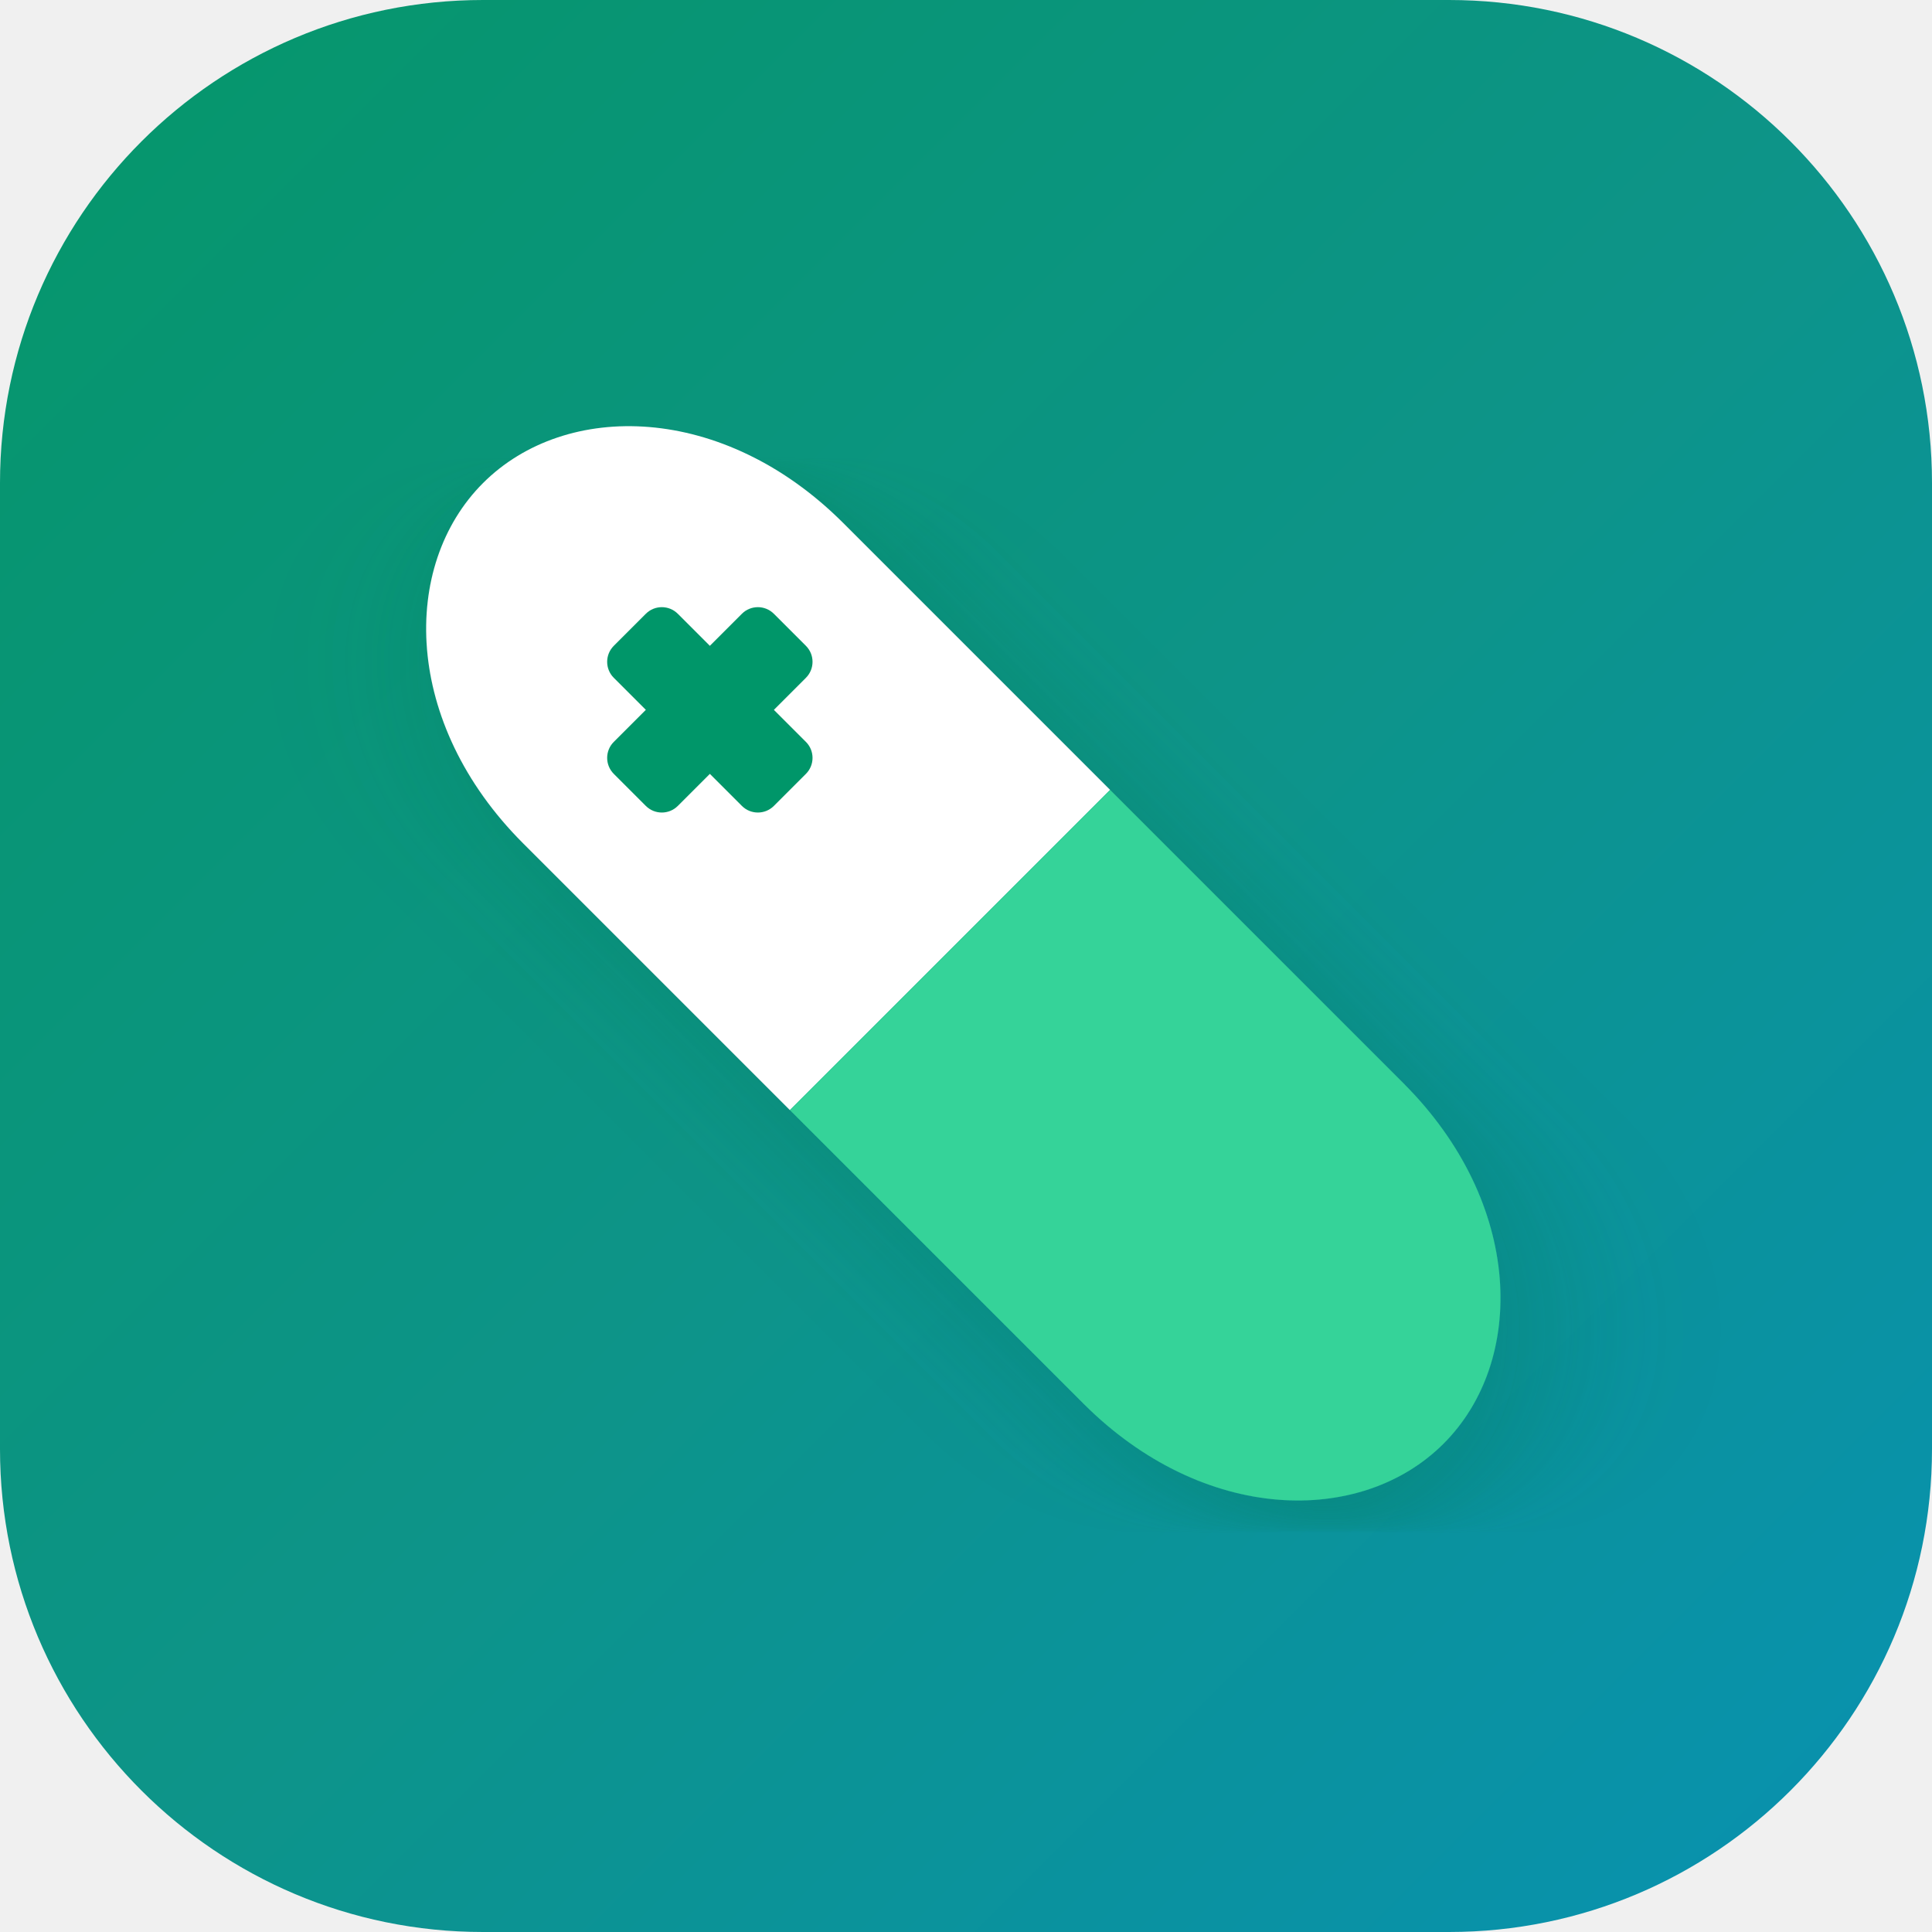
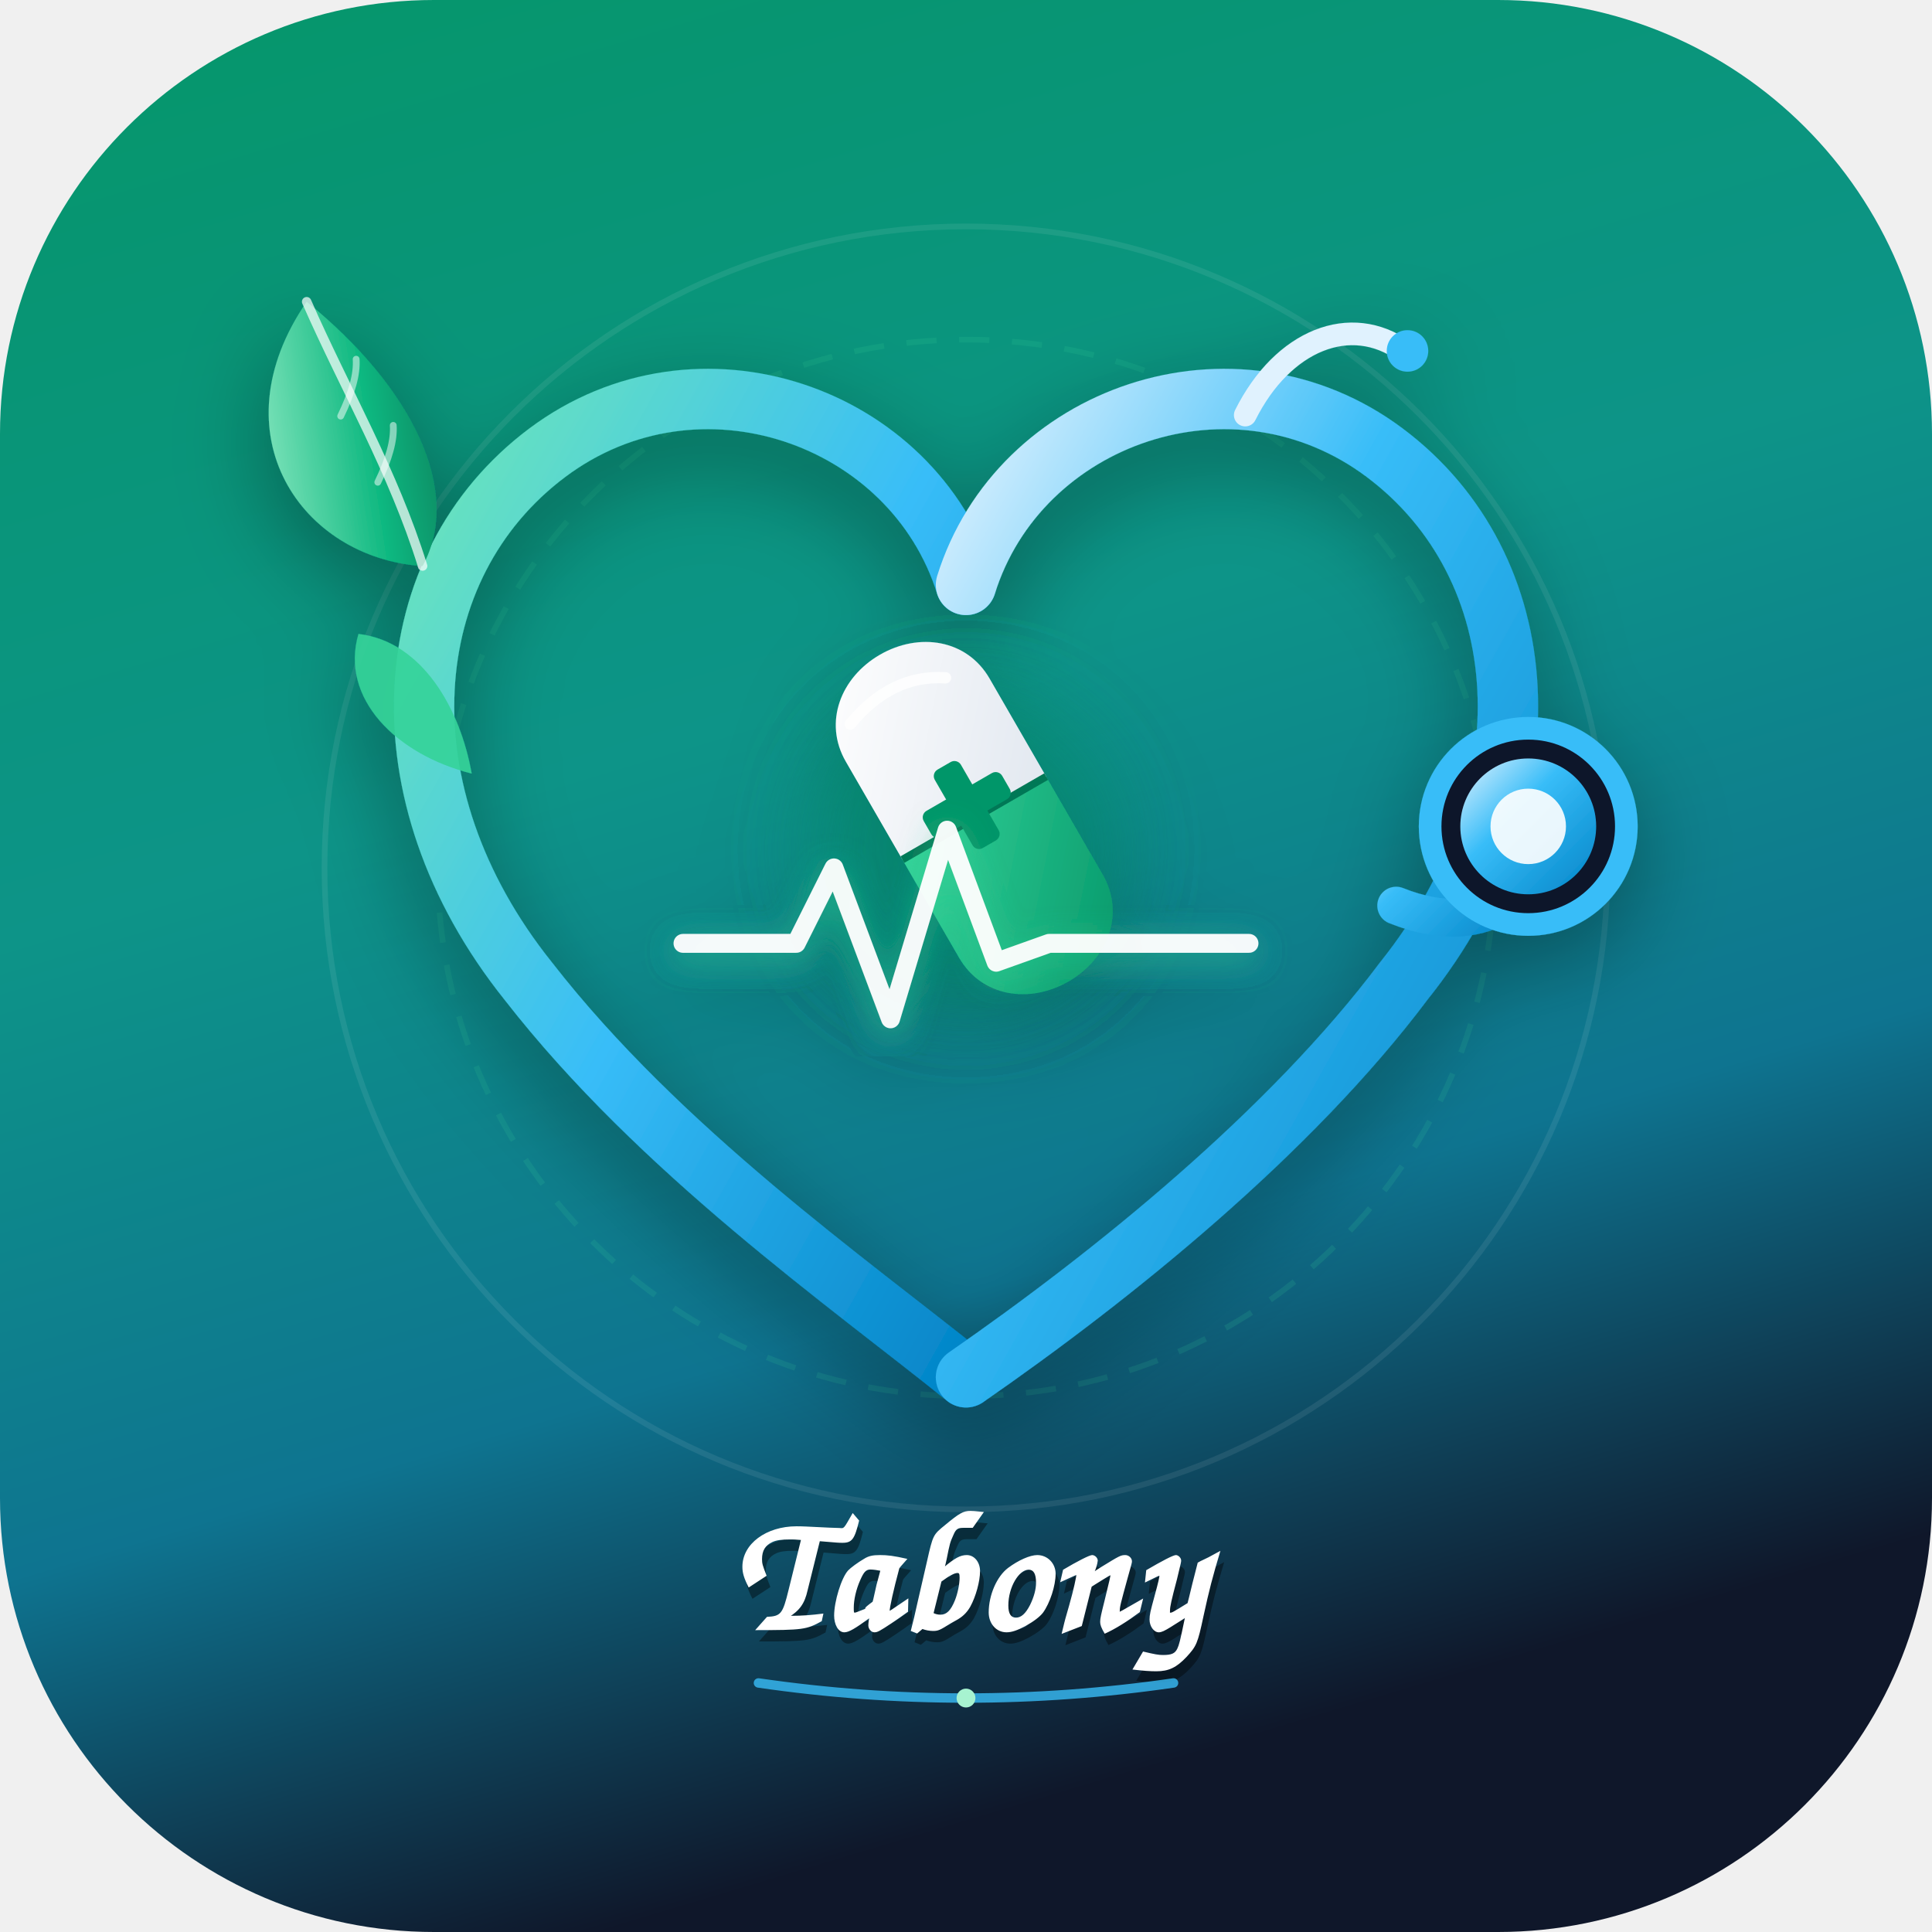
<svg xmlns="http://www.w3.org/2000/svg" viewBox="0 0 512 512" width="100%" height="100%">
  <defs>
-     <linearGradient id="bgGrad" x1="0%" y1="0%" x2="100%" y2="100%">
+     <linearGradient id="bgGrad" x1="0%" y1="0%" x2="30%" y2="100%">
      <stop offset="0%" stop-color="#059669" />
-       <stop offset="50%" stop-color="#0d9488" />
-       <stop offset="100%" stop-color="#0891b2" />
+       <stop offset="45%" stop-color="#0d9488" />
+       <stop offset="75%" stop-color="#0e7490" />
+       <stop offset="100%" stop-color="#0f172a" />
    </linearGradient>
-     <filter id="shadow" x="-10%" y="-10%" width="120%" height="120%">
-       <feDropShadow dx="0" dy="12" stdDeviation="16" flood-color="#047857" flood-opacity="0.35" />
+     <linearGradient id="heartGrad" x1="0%" y1="0%" x2="100%" y2="100%">
+       <stop offset="0%" stop-color="#6ee7b7" />
+       <stop offset="50%" stop-color="#38bdf8" />
+       <stop offset="100%" stop-color="#0284c7" />
+     </linearGradient>
+     <linearGradient id="leafGrad" x1="0%" y1="0%" x2="100%" y2="100%">
+       <stop offset="0%" stop-color="#a7f3d0" />
+       <stop offset="60%" stop-color="#10b981" />
+       <stop offset="100%" stop-color="#047857" />
+     </linearGradient>
+     <linearGradient id="stethoGrad" x1="0%" y1="0%" x2="100%" y2="100%">
+       <stop offset="0%" stop-color="#e0f2fe" />
+       <stop offset="40%" stop-color="#38bdf8" />
+       <stop offset="100%" stop-color="#0284c7" />
+     </linearGradient>
+     <linearGradient id="capsuleGradTop" x1="0%" y1="0%" x2="100%" y2="100%">
+       <stop offset="0%" stop-color="#ffffff" />
+       <stop offset="100%" stop-color="#e2e8f0" />
+     </linearGradient>
+     <linearGradient id="capsuleGradBottom" x1="0%" y1="0%" x2="100%" y2="100%">
+       <stop offset="0%" stop-color="#34d399" />
+       <stop offset="100%" stop-color="#059669" />
+     </linearGradient>
+     <filter id="softGlow" x="-20%" y="-20%" width="140%" height="140%">
+       <feDropShadow dx="0" dy="8" stdDeviation="12" flood-color="#000000" flood-opacity="0.35" />
+     </filter>
+     <filter id="innerGlow" x="-20%" y="-20%" width="140%" height="140%">
+       <feDropShadow dx="0" dy="2" stdDeviation="4" flood-color="#34d399" flood-opacity="0.5" />
    </filter>
  </defs>
-   <rect width="512" height="512" rx="128" fill="url(#bgGrad)" />
-   <g transform="translate(256, 256) rotate(-45) translate(-256, -256)" filter="url(#shadow)">
-     <path d="M 196,150 C 196,105 225,75 256,75 C 287,75 316,105 316,150 L 316,250 L 196,250 Z" fill="#ffffff" />
-     <path d="M 196,250 L 316,250 L 316,360 C 316,405 287,435 256,435 C 225,435 196,405 196,360 Z" fill="#34d399" />
-     <rect x="244" y="130" width="24" height="60" rx="6" fill="#059669" />
-     <rect x="226" y="148" width="60" height="24" rx="6" fill="#059669" />
-     <path d="M 216,110 Q 240,95 256,95" stroke="#ffffff" stroke-width="8" stroke-linecap="round" fill="none" opacity="0.6" />
+   <rect width="512" height="512" rx="115" fill="url(#bgGrad)" />
+   <circle cx="256" cy="230" r="170" fill="none" stroke="#ffffff" stroke-width="1.5" opacity="0.08" />
+   <circle cx="256" cy="230" r="140" fill="none" stroke="#34d399" stroke-width="1.5" stroke-dasharray="8 6" opacity="0.15" />
+   <g filter="url(#softGlow)" transform="translate(0, -10)">
+     <path d="M 256,165 C 242,120 185,100 145,130 C 105,160 100,220 140,270 C 175,315 225,350 256,375" fill="none" stroke="url(#heartGrad)" stroke-width="16" stroke-linecap="round" />
+     <g transform="translate(112, 160) rotate(-35)">
+       <path d="M 0,0 C -25,-20 -25,-60 15,-75 C 25,-40 20,-10 0,0 Z" fill="url(#leafGrad)" />
+       <path d="M 0,0 C 8,-25 10,-50 15,-75" stroke="#ffffff" stroke-width="2.5" stroke-linecap="round" opacity="0.7" fill="none" />
+       <path d="M 3,-25 Q 12,-30 15,-35" stroke="#ffffff" stroke-width="1.8" stroke-linecap="round" opacity="0.5" fill="none" />
+       <path d="M 5,-45 Q 14,-50 17,-55" stroke="#ffffff" stroke-width="1.8" stroke-linecap="round" opacity="0.5" fill="none" />
+     </g>
+     <path d="M 125,215 C 105,210 90,195 95,178 C 112,180 122,198 125,215 Z" fill="#34d399" opacity="0.9" />
+     <path d="M 256,165 C 270,120 327,100 367,130 C 407,160 412,220 372,270 C 342,310 295,348 256,375" fill="none" stroke="url(#stethoGrad)" stroke-width="16" stroke-linecap="round" />
+     <g transform="translate(385, 235)">
+       <path d="M -15,15 C 10,25 25,10 22,-8 C 20,-20 8,-22 0,-15" fill="none" stroke="url(#stethoGrad)" stroke-width="10" stroke-linecap="round" />
+       <circle cx="20" cy="-6" r="26" fill="#0f172a" stroke="#38bdf8" stroke-width="6" />
+       <circle cx="20" cy="-6" r="18" fill="url(#stethoGrad)" />
+       <circle cx="20" cy="-6" r="10" fill="#ffffff" opacity="0.9" />
+     </g>
+     <g transform="translate(330, 95)">
+       <path d="M 0,25 C 10,5 28,-2 42,8" fill="none" stroke="#e0f2fe" stroke-width="6" stroke-linecap="round" />
+       <circle cx="43" cy="8" r="5.5" fill="#38bdf8" />
+     </g>
+     <g transform="translate(256, 235)">
+       <circle cx="0" cy="0" r="42" fill="#059669" opacity="0.35" filter="blur(10px)" />
+       <g transform="rotate(-30)">
+         <path d="M -16,-36 C -16,-48 -6,-56 6,-56 C 18,-56 28,-48 28,-36 L 28,-6 L -16,-6 Z" fill="url(#capsuleGradTop)" />
+         <path d="M -16,-6 L 28,-6 L 28,24 C 28,36 18,44 6,44 C -6,44 -16,36 -16,24 Z" fill="url(#capsuleGradBottom)" />
+         <line x1="-16" y1="-6" x2="28" y2="-6" stroke="#047857" stroke-width="2" />
+         <path d="M -10,-44 Q 6,-50 18,-42" stroke="#ffffff" stroke-width="3" stroke-linecap="round" fill="none" opacity="0.8" />
+         <rect x="2" y="-22" width="8" height="24" rx="2" fill="#059669" />
+         <rect x="-6" y="-14" width="24" height="8" rx="2" fill="#059669" />
+       </g>
+       <path d="M -75,25 L -45,25 L -35,5 L -20,45 L -5,-5 L 8,30 L 22,25 L 75,25" fill="none" stroke="#ffffff" stroke-width="5" stroke-linecap="round" stroke-linejoin="round" opacity="0.95" filter="url(#innerGlow)" />
+     </g>
+   </g>
+   <g transform="translate(256, 432)" text-anchor="middle">
+     <text x="0" y="0" font-family="'Brush Script MT', 'Dancing Script', 'Pacifico', 'Caveat', cursive, sans-serif" font-size="44" font-weight="bold" font-style="italic" letter-spacing="2" fill="#000000" opacity="0.4" dx="1" dy="3">Tabony</text>
+     <text x="0" y="0" font-family="'Brush Script MT', 'Dancing Script', 'Pacifico', 'Caveat', cursive, sans-serif" font-size="44" font-weight="bold" font-style="italic" letter-spacing="2" fill="#ffffff">Tabony</text>
+     <path d="M -55,14 Q 0,22 55,14" fill="none" stroke="#38bdf8" stroke-width="2.5" stroke-linecap="round" opacity="0.8" />
+     <circle cx="0" cy="18" r="2.5" fill="#a7f3d0" />
  </g>
</svg>
